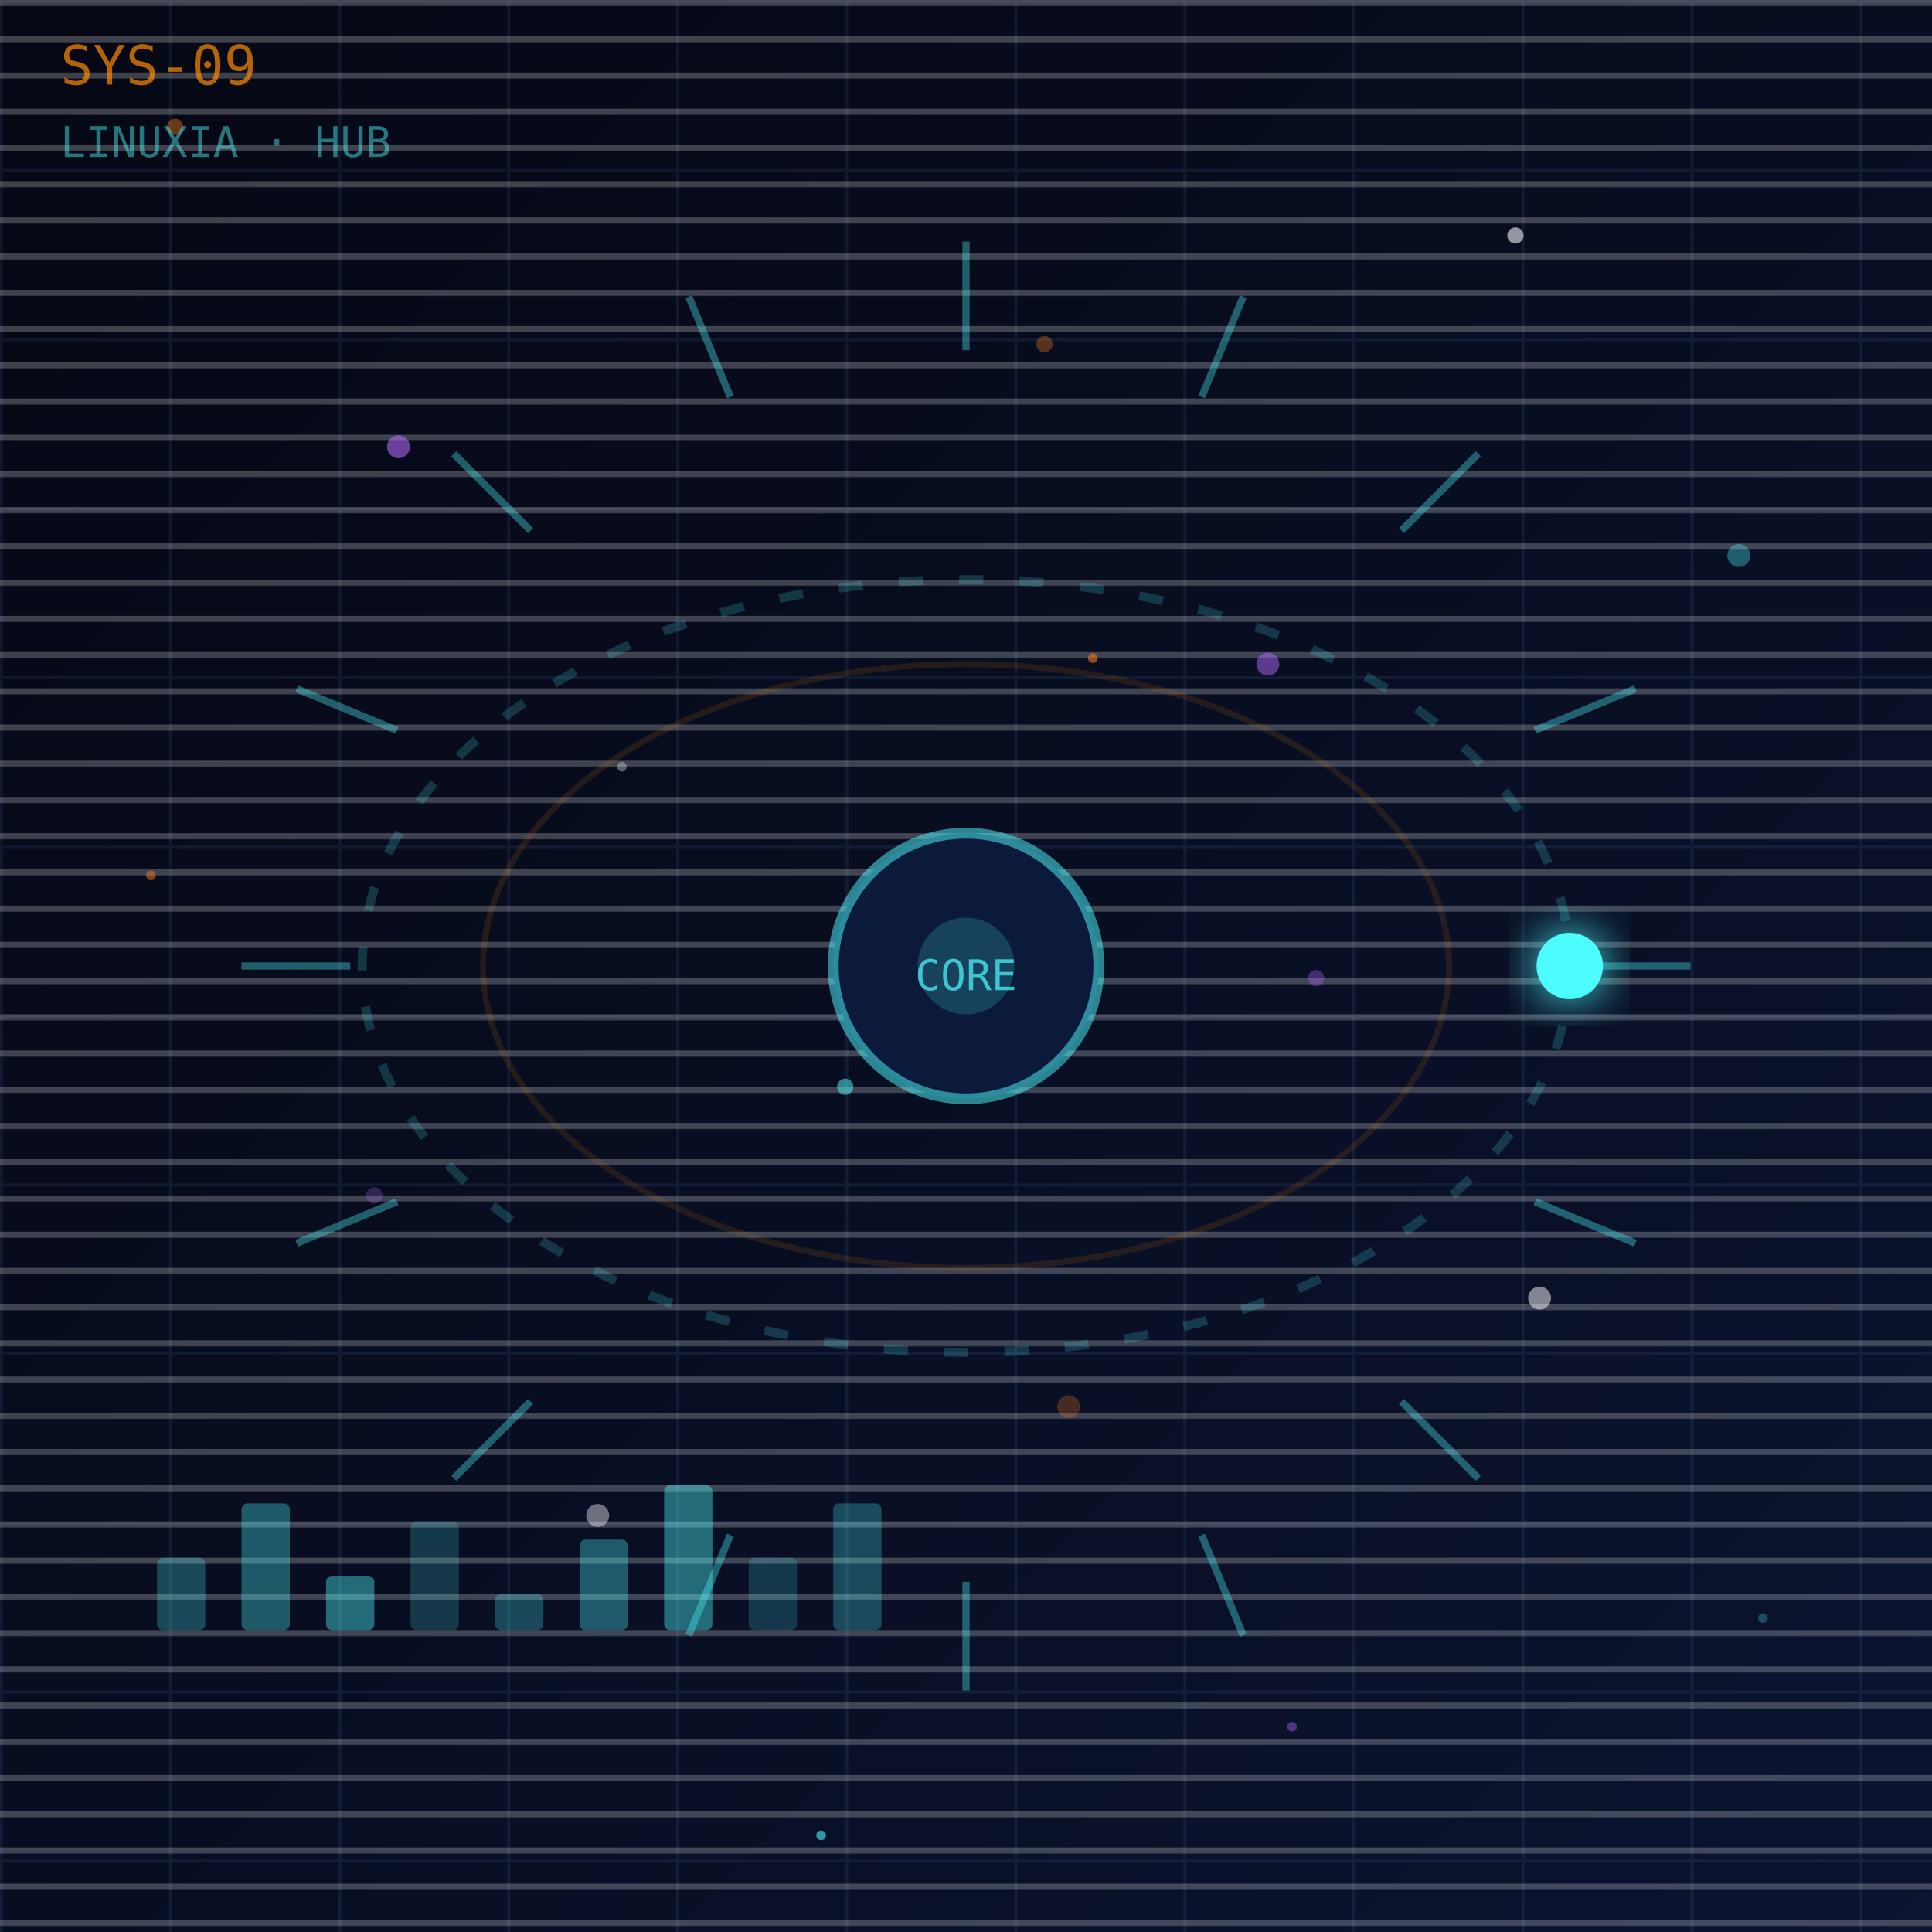
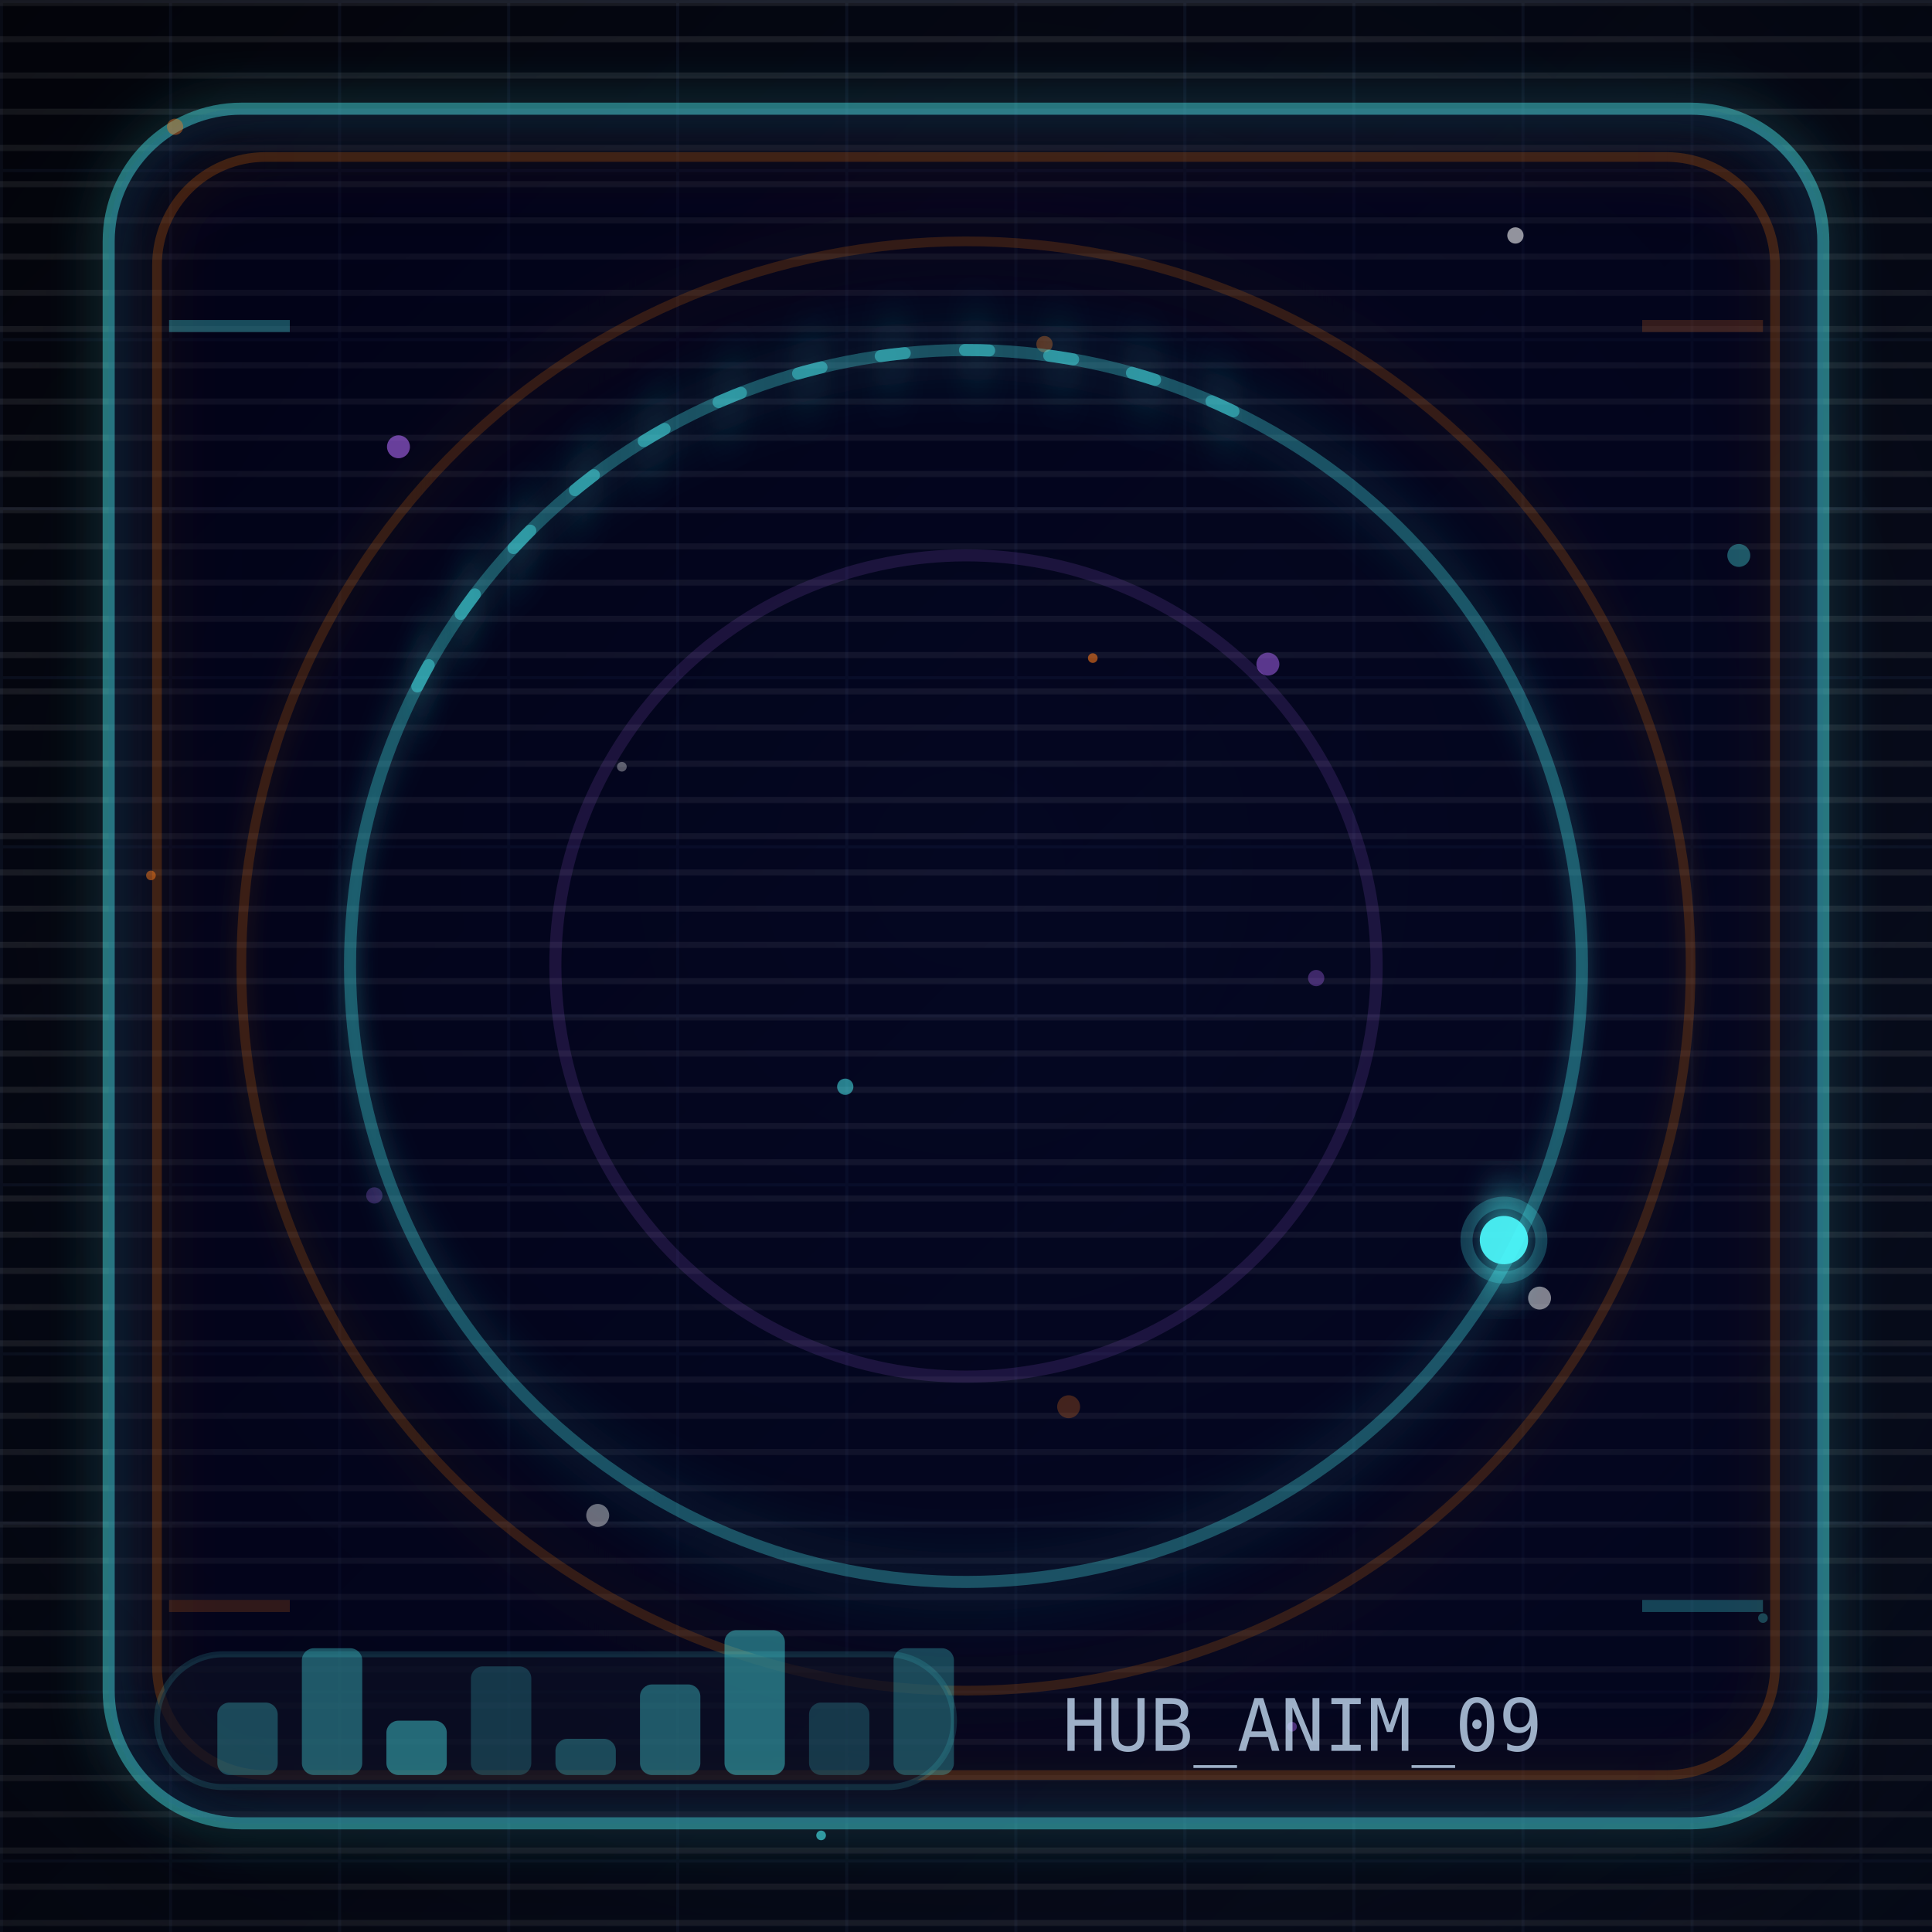
<svg xmlns="http://www.w3.org/2000/svg" width="320" height="320" viewBox="0 0 320 320">
  <defs>
-     <linearGradient id="bg9" x1="0" y1="0" x2="1" y2="1">
+     <linearGradient id="bg" x1="0" y1="0" x2="1" y2="1">
      <stop offset="0" stop-color="#050713" />
      <stop offset="1" stop-color="#0b1430" />
    </linearGradient>
-     <pattern id="grid9" patternUnits="userSpaceOnUse" width="28" height="28">
+     <radialGradient id="vign" cx="50%" cy="45%" r="75%">
+       <stop offset="0" stop-color="#000" stop-opacity="0" />
+       <stop offset="1" stop-color="#000" stop-opacity="0.55" />
+     </radialGradient>
+     <pattern id="grid" patternUnits="userSpaceOnUse" width="28" height="28">
      <path d="M28 0H0V28" fill="none" stroke="#7aa7ff" stroke-opacity="0.09" stroke-width="1" />
    </pattern>
-     <pattern id="scan9" patternUnits="userSpaceOnUse" width="6" height="6">
+     <pattern id="scan" patternUnits="userSpaceOnUse" width="6" height="6">
      <rect width="6" height="6" fill="none" />
      <rect y="0" width="6" height="1" fill="#ffffff" opacity="0.230" />
    </pattern>
-     <filter id="glow9" x="-40%" y="-40%" width="180%" height="180%">
+     <filter id="glowC" x="-40%" y="-40%" width="180%" height="180%">
      <feGaussianBlur stdDeviation="3.8" result="b" />
-       <feComposite in="b" in2="SourceGraphic" operator="over" />
+       <feColorMatrix in="b" type="matrix" values="1 0 0 0 0                 0 1 0 0 0.22                 0 0 1 0 0.70                 0 0 0 0.95 0" result="c" />
+       <feMerge>
+         <feMergeNode in="c" />
+         <feMergeNode in="SourceGraphic" />
+       </feMerge>
+     </filter>
+     <filter id="glowO" x="-40%" y="-40%" width="180%" height="180%">
+       <feGaussianBlur stdDeviation="4.2" result="b" />
+       <feColorMatrix in="b" type="matrix" values="1 0 0 0 0.12                 0 1 0 0 0.04                 0 0 1 0 0                 0 0 0 0.85 0" result="c" />
+       <feMerge>
+         <feMergeNode in="c" />
+         <feMergeNode in="SourceGraphic" />
+       </feMerge>
+     </filter>
+     <filter id="shadow">
+       <feDropShadow dx="0" dy="10" stdDeviation="10" flood-color="#000" flood-opacity="0.55" />
    </filter>
  </defs>
-   <rect width="320" height="320" fill="url(#bg9)" />
-   <rect width="320" height="320" fill="url(#grid9)" />
-   <rect width="320" height="320" fill="url(#scan9)" />
-   <circle cx="181" cy="109" r="0.80" fill="#ff7a18" opacity="0.57" />
-   <circle cx="218" cy="162" r="1.35" fill="#b36bff" opacity="0.33" />
-   <circle cx="255" cy="215" r="1.90" fill="#ffffff" opacity="0.49" />
-   <circle cx="292" cy="268" r="0.80" fill="#4efcff" opacity="0.25" />
-   <circle cx="29" cy="21" r="1.35" fill="#ff7a18" opacity="0.41" />
-   <circle cx="66" cy="74" r="1.90" fill="#b36bff" opacity="0.57" />
-   <circle cx="103" cy="127" r="0.80" fill="#ffffff" opacity="0.33" />
-   <circle cx="140" cy="180" r="1.35" fill="#4efcff" opacity="0.49" />
-   <circle cx="177" cy="233" r="1.90" fill="#ff7a18" opacity="0.25" />
-   <circle cx="214" cy="286" r="0.80" fill="#b36bff" opacity="0.41" />
-   <circle cx="251" cy="39" r="1.35" fill="#ffffff" opacity="0.57" />
-   <circle cx="288" cy="92" r="1.90" fill="#4efcff" opacity="0.33" />
-   <circle cx="25" cy="145" r="0.80" fill="#ff7a18" opacity="0.49" />
-   <circle cx="62" cy="198" r="1.35" fill="#b36bff" opacity="0.25" />
-   <circle cx="99" cy="251" r="1.90" fill="#ffffff" opacity="0.41" />
-   <circle cx="136" cy="304" r="0.80" fill="#4efcff" opacity="0.57" />
-   <circle cx="173" cy="57" r="1.35" fill="#ff7a18" opacity="0.33" />
-   <circle cx="210" cy="110" r="1.90" fill="#b36bff" opacity="0.49" />
-   <ellipse cx="160.0" cy="160.0" rx="100" ry="64" fill="none" stroke="#4efcff" stroke-opacity="0.18" stroke-width="1.5" stroke-dasharray="4 6" />
-   <ellipse cx="160.0" cy="160.0" rx="80" ry="50" fill="none" stroke="#ff8c00" stroke-opacity="0.12" stroke-width="1" />
-   <line x1="262.00" y1="160.00" x2="280.00" y2="160.00" stroke="#4efcff" stroke-opacity="0.35" stroke-width="1.2" />
-   <line x1="254.24" y1="199.03" x2="270.87" y2="205.92" stroke="#4efcff" stroke-opacity="0.35" stroke-width="1.2" />
-   <line x1="232.12" y1="232.12" x2="244.85" y2="244.85" stroke="#4efcff" stroke-opacity="0.35" stroke-width="1.2" />
-   <line x1="199.03" y1="254.24" x2="205.92" y2="270.87" stroke="#4efcff" stroke-opacity="0.35" stroke-width="1.2" />
-   <line x1="160.00" y1="262.00" x2="160.00" y2="280.00" stroke="#4efcff" stroke-opacity="0.35" stroke-width="1.2" />
-   <line x1="120.97" y1="254.24" x2="114.08" y2="270.87" stroke="#4efcff" stroke-opacity="0.35" stroke-width="1.2" />
-   <line x1="87.88" y1="232.12" x2="75.15" y2="244.85" stroke="#4efcff" stroke-opacity="0.35" stroke-width="1.2" />
-   <line x1="65.76" y1="199.03" x2="49.13" y2="205.92" stroke="#4efcff" stroke-opacity="0.35" stroke-width="1.2" />
-   <line x1="58.00" y1="160.00" x2="40.00" y2="160.00" stroke="#4efcff" stroke-opacity="0.35" stroke-width="1.2" />
-   <line x1="65.76" y1="120.97" x2="49.13" y2="114.08" stroke="#4efcff" stroke-opacity="0.35" stroke-width="1.2" />
-   <line x1="87.88" y1="87.88" x2="75.15" y2="75.15" stroke="#4efcff" stroke-opacity="0.35" stroke-width="1.2" />
-   <line x1="120.97" y1="65.76" x2="114.08" y2="49.13" stroke="#4efcff" stroke-opacity="0.35" stroke-width="1.2" />
-   <line x1="160.00" y1="58.00" x2="160.00" y2="40.00" stroke="#4efcff" stroke-opacity="0.35" stroke-width="1.2" />
-   <line x1="199.03" y1="65.76" x2="205.92" y2="49.13" stroke="#4efcff" stroke-opacity="0.35" stroke-width="1.2" />
-   <line x1="232.12" y1="87.88" x2="244.85" y2="75.15" stroke="#4efcff" stroke-opacity="0.35" stroke-width="1.2" />
-   <line x1="254.24" y1="120.97" x2="270.87" y2="114.08" stroke="#4efcff" stroke-opacity="0.35" stroke-width="1.2" />
-   <circle cx="160.0" cy="160.0" r="22" fill="#0b1a3a" stroke="#4efcff" stroke-opacity="0.5" stroke-width="1.8" />
-   <circle cx="160.0" cy="160.0" r="8" fill="#4efcff" opacity="0.18" />
-   <text x="160.0" y="164.0" text-anchor="middle" font-family="monospace" font-size="7" fill="#4efcff" opacity="0.7">CORE</text>
-   <circle cx="260.00" cy="160.00" r="5.5" fill="#4efcff" filter="url(#glow9)">
-     <animateTransform attributeName="transform" type="rotate" from="0 160.0 160.0" to="360 160.0 160.0" dur="2.80s" repeatCount="indefinite" />
-   </circle>
-   <rect x="26" y="258" width="8" height="12" fill="#4efcff" opacity="0.25" rx="1" />
-   <rect x="40" y="249" width="8" height="21" fill="#4efcff" opacity="0.32" rx="1" />
-   <rect x="54" y="261" width="8" height="9" fill="#4efcff" opacity="0.39" rx="1" />
-   <rect x="68" y="252" width="8" height="18" fill="#4efcff" opacity="0.18" rx="1" />
-   <rect x="82" y="264" width="8" height="6" fill="#4efcff" opacity="0.25" rx="1" />
-   <rect x="96" y="255" width="8" height="15" fill="#4efcff" opacity="0.32" rx="1" />
-   <rect x="110" y="246" width="8" height="24" fill="#4efcff" opacity="0.39" rx="1" />
-   <rect x="124" y="258" width="8" height="12" fill="#4efcff" opacity="0.18" rx="1" />
-   <rect x="138" y="249" width="8" height="21" fill="#4efcff" opacity="0.25" rx="1" />
-   <text x="10" y="14" font-family="monospace" font-size="9" fill="#ff8c00" opacity="0.7">SYS-09</text>
-   <text x="10" y="26" font-family="monospace" font-size="7" fill="#4efcff" opacity="0.45">LINUXIA · HUB</text>
+   <rect width="320" height="320" fill="url(#bg)" />
+   <rect width="320" height="320" fill="url(#grid)" />
+   <rect width="320" height="320" fill="url(#scan)" opacity="0.55" />
+   <rect width="320" height="320" fill="url(#vign)" />
+   <g filter="url(#shadow)">
+     <rect x="18" y="18" width="284" height="284" rx="22" fill="#0a1026" opacity="0.35" />
+   </g>
+   <rect x="18" y="18" width="284" height="284" rx="22" fill="none" stroke="#4efcff" stroke-opacity="0.40" stroke-width="2" filter="url(#glowC)" />
+   <rect x="26" y="26" width="268" height="268" rx="18" fill="none" stroke="#ff7a18" stroke-opacity="0.22" stroke-width="1.6" filter="url(#glowO)" />
+   <g opacity="0.65">
+     <path d="M28 54 h20" stroke="#4efcff" stroke-opacity="0.45" stroke-width="2" />
+     <path d="M272 54 h20" stroke="#ff7a18" stroke-opacity="0.30" stroke-width="2" />
+     <path d="M28 266 h20" stroke="#ff7a18" stroke-opacity="0.28" stroke-width="2" />
+     <path d="M272 266 h20" stroke="#4efcff" stroke-opacity="0.38" stroke-width="2" />
+   </g>
+   <g>
+     <circle cx="181" cy="109" r="0.8" fill="#ff7a18" opacity="0.57" />
+     <circle cx="218" cy="162" r="1.35" fill="#b36bff" opacity="0.33" />
+     <circle cx="255" cy="215" r="1.9" fill="#ffffff" opacity="0.49" />
+     <circle cx="292" cy="268" r="0.8" fill="#4efcff" opacity="0.25" />
+     <circle cx="29" cy="21" r="1.35" fill="#ff7a18" opacity="0.41" />
+     <circle cx="66" cy="74" r="1.9" fill="#b36bff" opacity="0.57" />
+     <circle cx="103" cy="127" r="0.8" fill="#ffffff" opacity="0.33" />
+     <circle cx="140" cy="180" r="1.35" fill="#4efcff" opacity="0.49" />
+     <circle cx="177" cy="233" r="1.9" fill="#ff7a18" opacity="0.25" />
+     <circle cx="214" cy="286" r="0.8" fill="#b36bff" opacity="0.41" />
+     <circle cx="251" cy="39" r="1.35" fill="#ffffff" opacity="0.57" />
+     <circle cx="288" cy="92" r="1.9" fill="#4efcff" opacity="0.33" />
+     <circle cx="25" cy="145" r="0.8" fill="#ff7a18" opacity="0.49" />
+     <circle cx="62" cy="198" r="1.35" fill="#b36bff" opacity="0.25" />
+     <circle cx="99" cy="251" r="1.9" fill="#ffffff" opacity="0.41" />
+     <circle cx="136" cy="304" r="0.8" fill="#4efcff" opacity="0.57" />
+     <circle cx="173" cy="57" r="1.35" fill="#ff7a18" opacity="0.33" />
+     <circle cx="210" cy="110" r="1.9" fill="#b36bff" opacity="0.49" />
+   </g>
+   <g transform="translate(160.0,160.0) rotate(27)">
+     <circle r="102" fill="none" stroke="#4efcff" stroke-opacity="0.28" stroke-width="2" filter="url(#glowC)" />
+     <circle r="120" fill="none" stroke="#ff7a18" stroke-opacity="0.18" stroke-width="1.6" filter="url(#glowO)" />
+     <path d="M -102 0 A 102 102 0 0 1 0 -102" fill="none" stroke="#4efcff" stroke-opacity="0.38" stroke-width="2" stroke-dasharray="4 10" stroke-linecap="round" filter="url(#glowC)" />
+     <circle r="68" fill="none" stroke="#b36bff" stroke-opacity="0.14" stroke-width="2" />
+     <g id="orb9">
+       <circle cx="100" cy="0" r="4.0" fill="#4efcff" opacity="0.92" filter="url(#glowC)" />
+       <circle cx="100" cy="0" r="6.2" fill="none" stroke="#4efcff" stroke-opacity="0.22" stroke-width="2" />
+       <animateTransform attributeName="transform" type="rotate" from="0 0 0" to="360 0 0" dur="2.80s" repeatCount="indefinite" />
+     </g>
+   </g>
+   <g transform="translate(26,274)">
+     <rect x="0" y="0" width="132" height="22" rx="11" fill="#0b1024" opacity="0.70" stroke="#4efcff" stroke-opacity="0.18" />
+     <g transform="translate(10,6)">
+       <rect x="0" y="2" width="10" height="12" rx="2" fill="#4efcff" opacity="0.25" />
+       <rect x="14" y="-7" width="10" height="21" rx="2" fill="#4efcff" opacity="0.32" />
+       <rect x="28" y="5" width="10" height="9" rx="2" fill="#4efcff" opacity="0.39" />
+       <rect x="42" y="-4" width="10" height="18" rx="2" fill="#4efcff" opacity="0.18" />
+       <rect x="56" y="8" width="10" height="6" rx="2" fill="#4efcff" opacity="0.25" />
+       <rect x="70" y="-1" width="10" height="15" rx="2" fill="#4efcff" opacity="0.32" />
+       <rect x="84" y="-10" width="10" height="24" rx="2" fill="#4efcff" opacity="0.39" />
+       <rect x="98" y="2" width="10" height="12" rx="2" fill="#4efcff" opacity="0.18" />
+       <rect x="112" y="-7" width="10" height="21" rx="2" fill="#4efcff" opacity="0.25" />
+     </g>
+     <text x="150" y="16" font-family="ui-monospace, Menlo, Consolas, monospace" font-size="12" fill="#cfe7ff" opacity="0.75">HUB_ANIM_09</text>
+   </g>
</svg>
